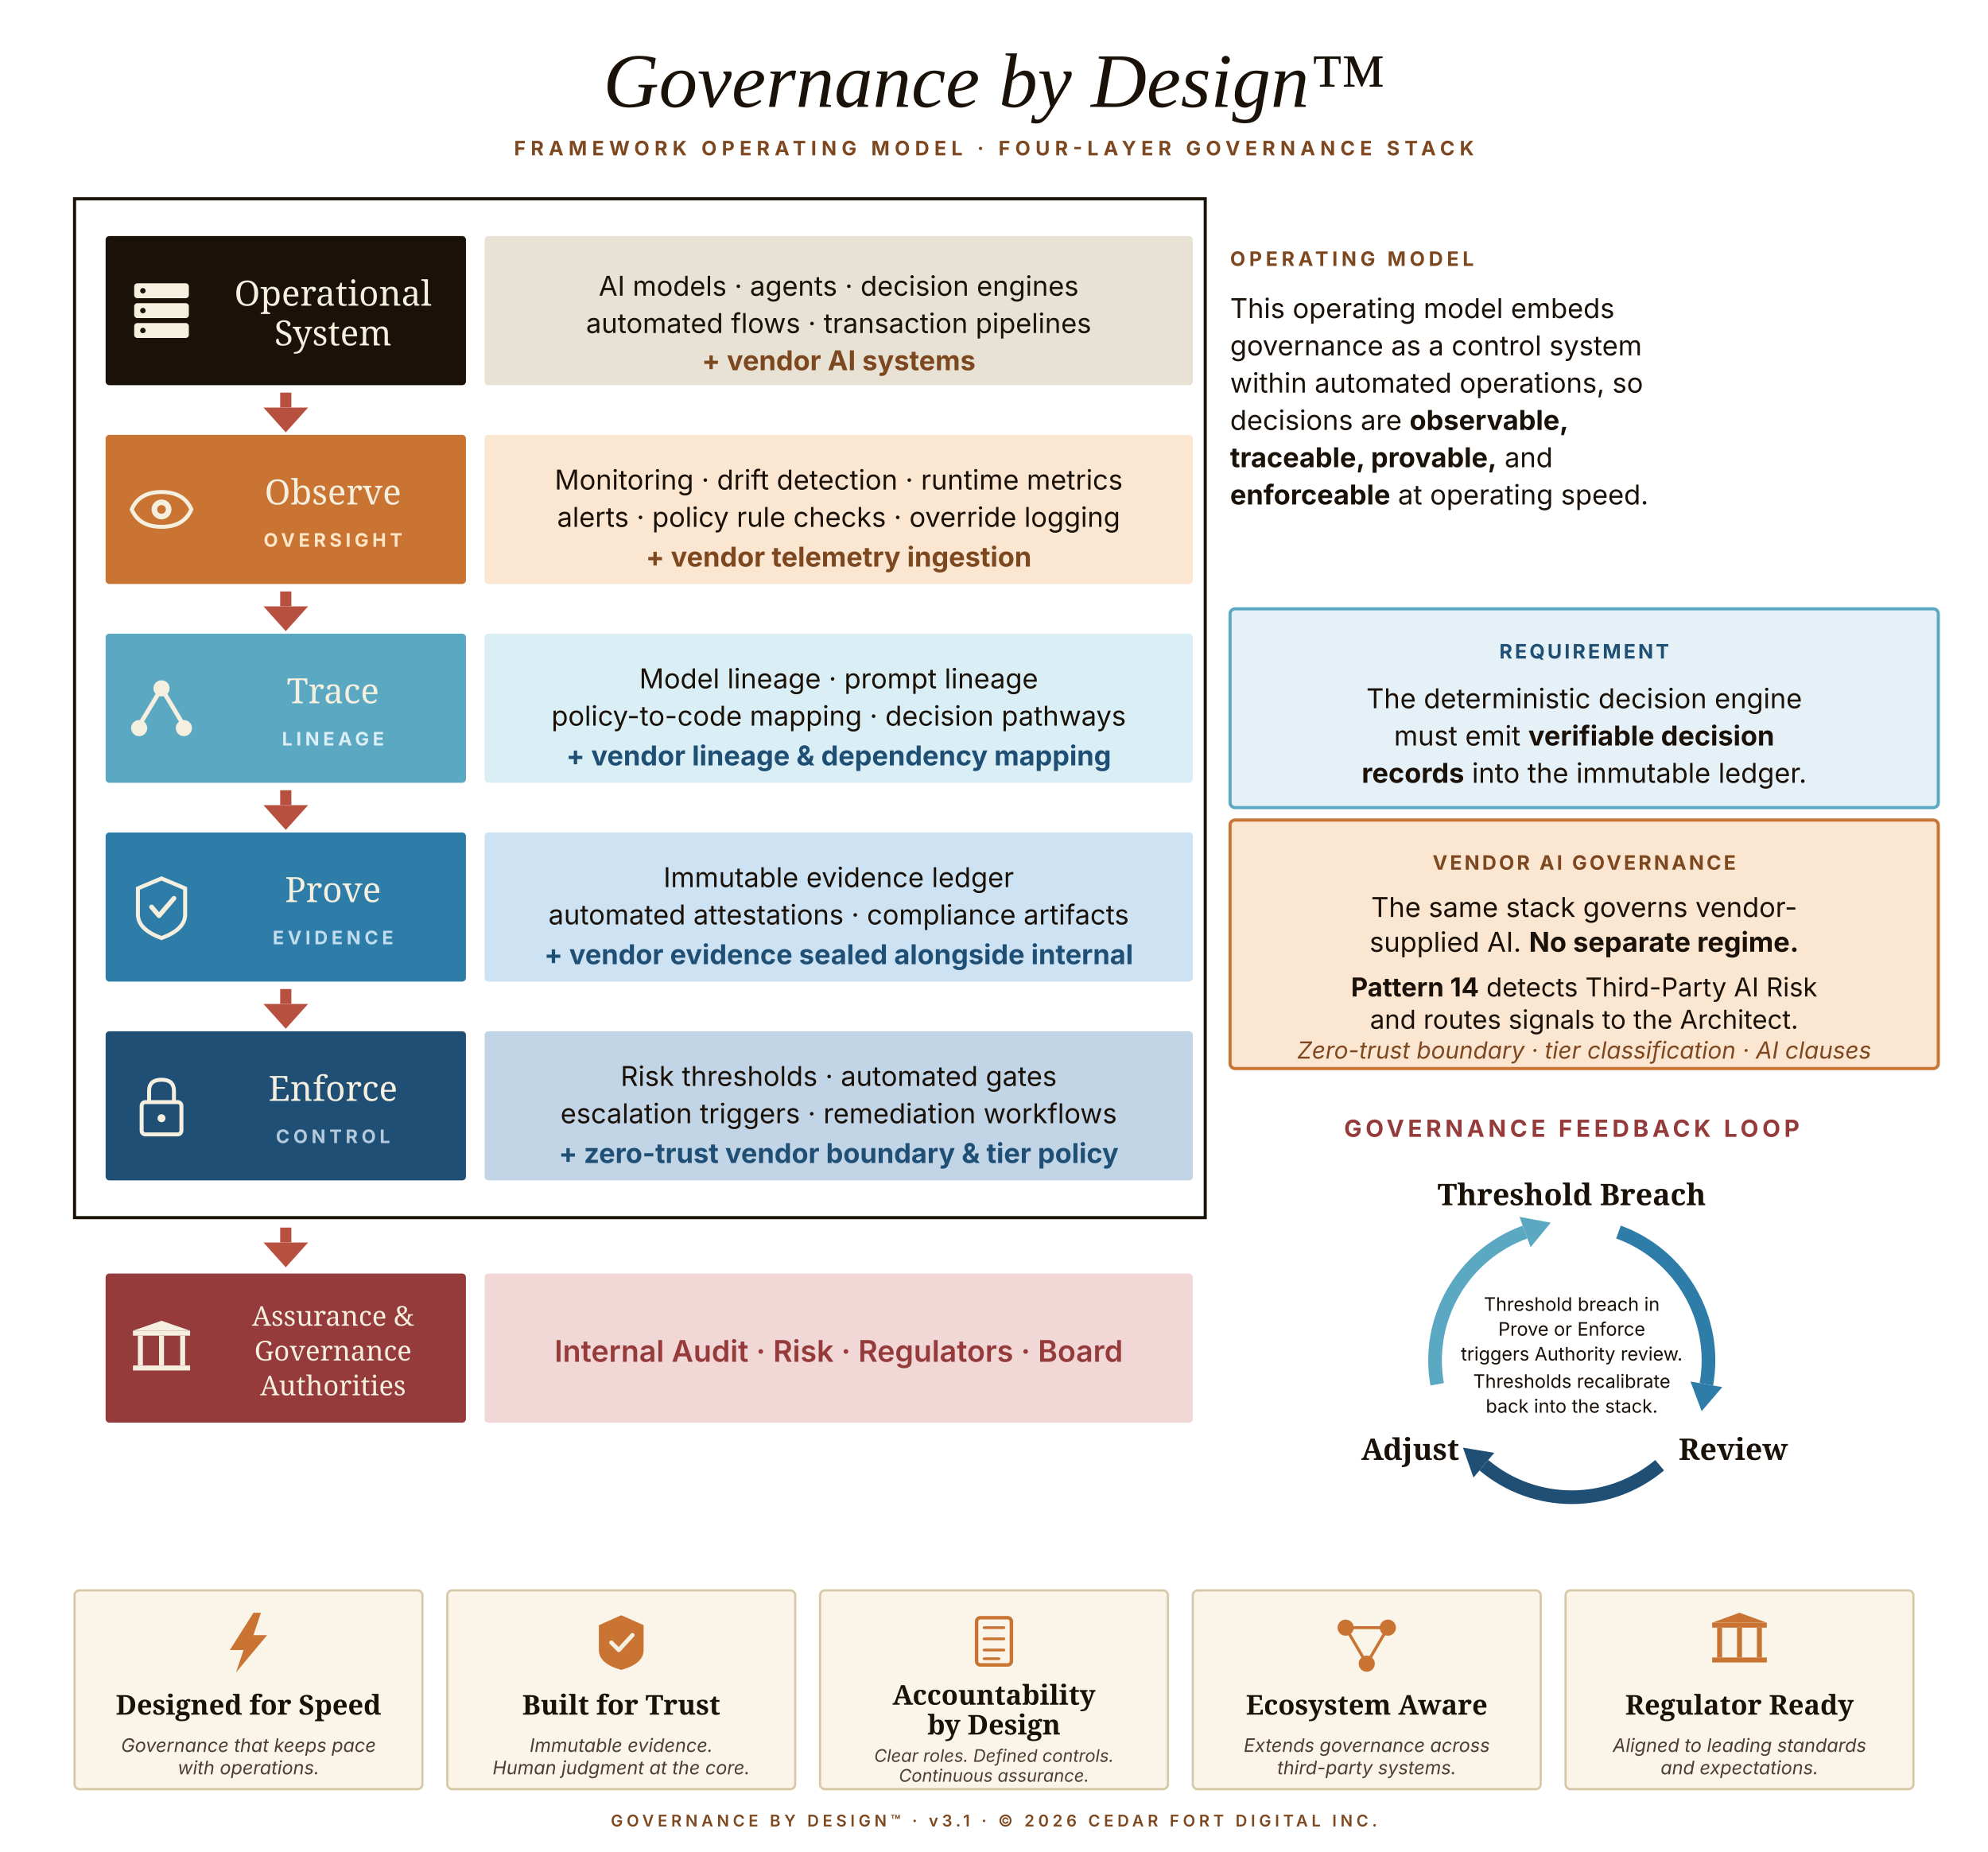
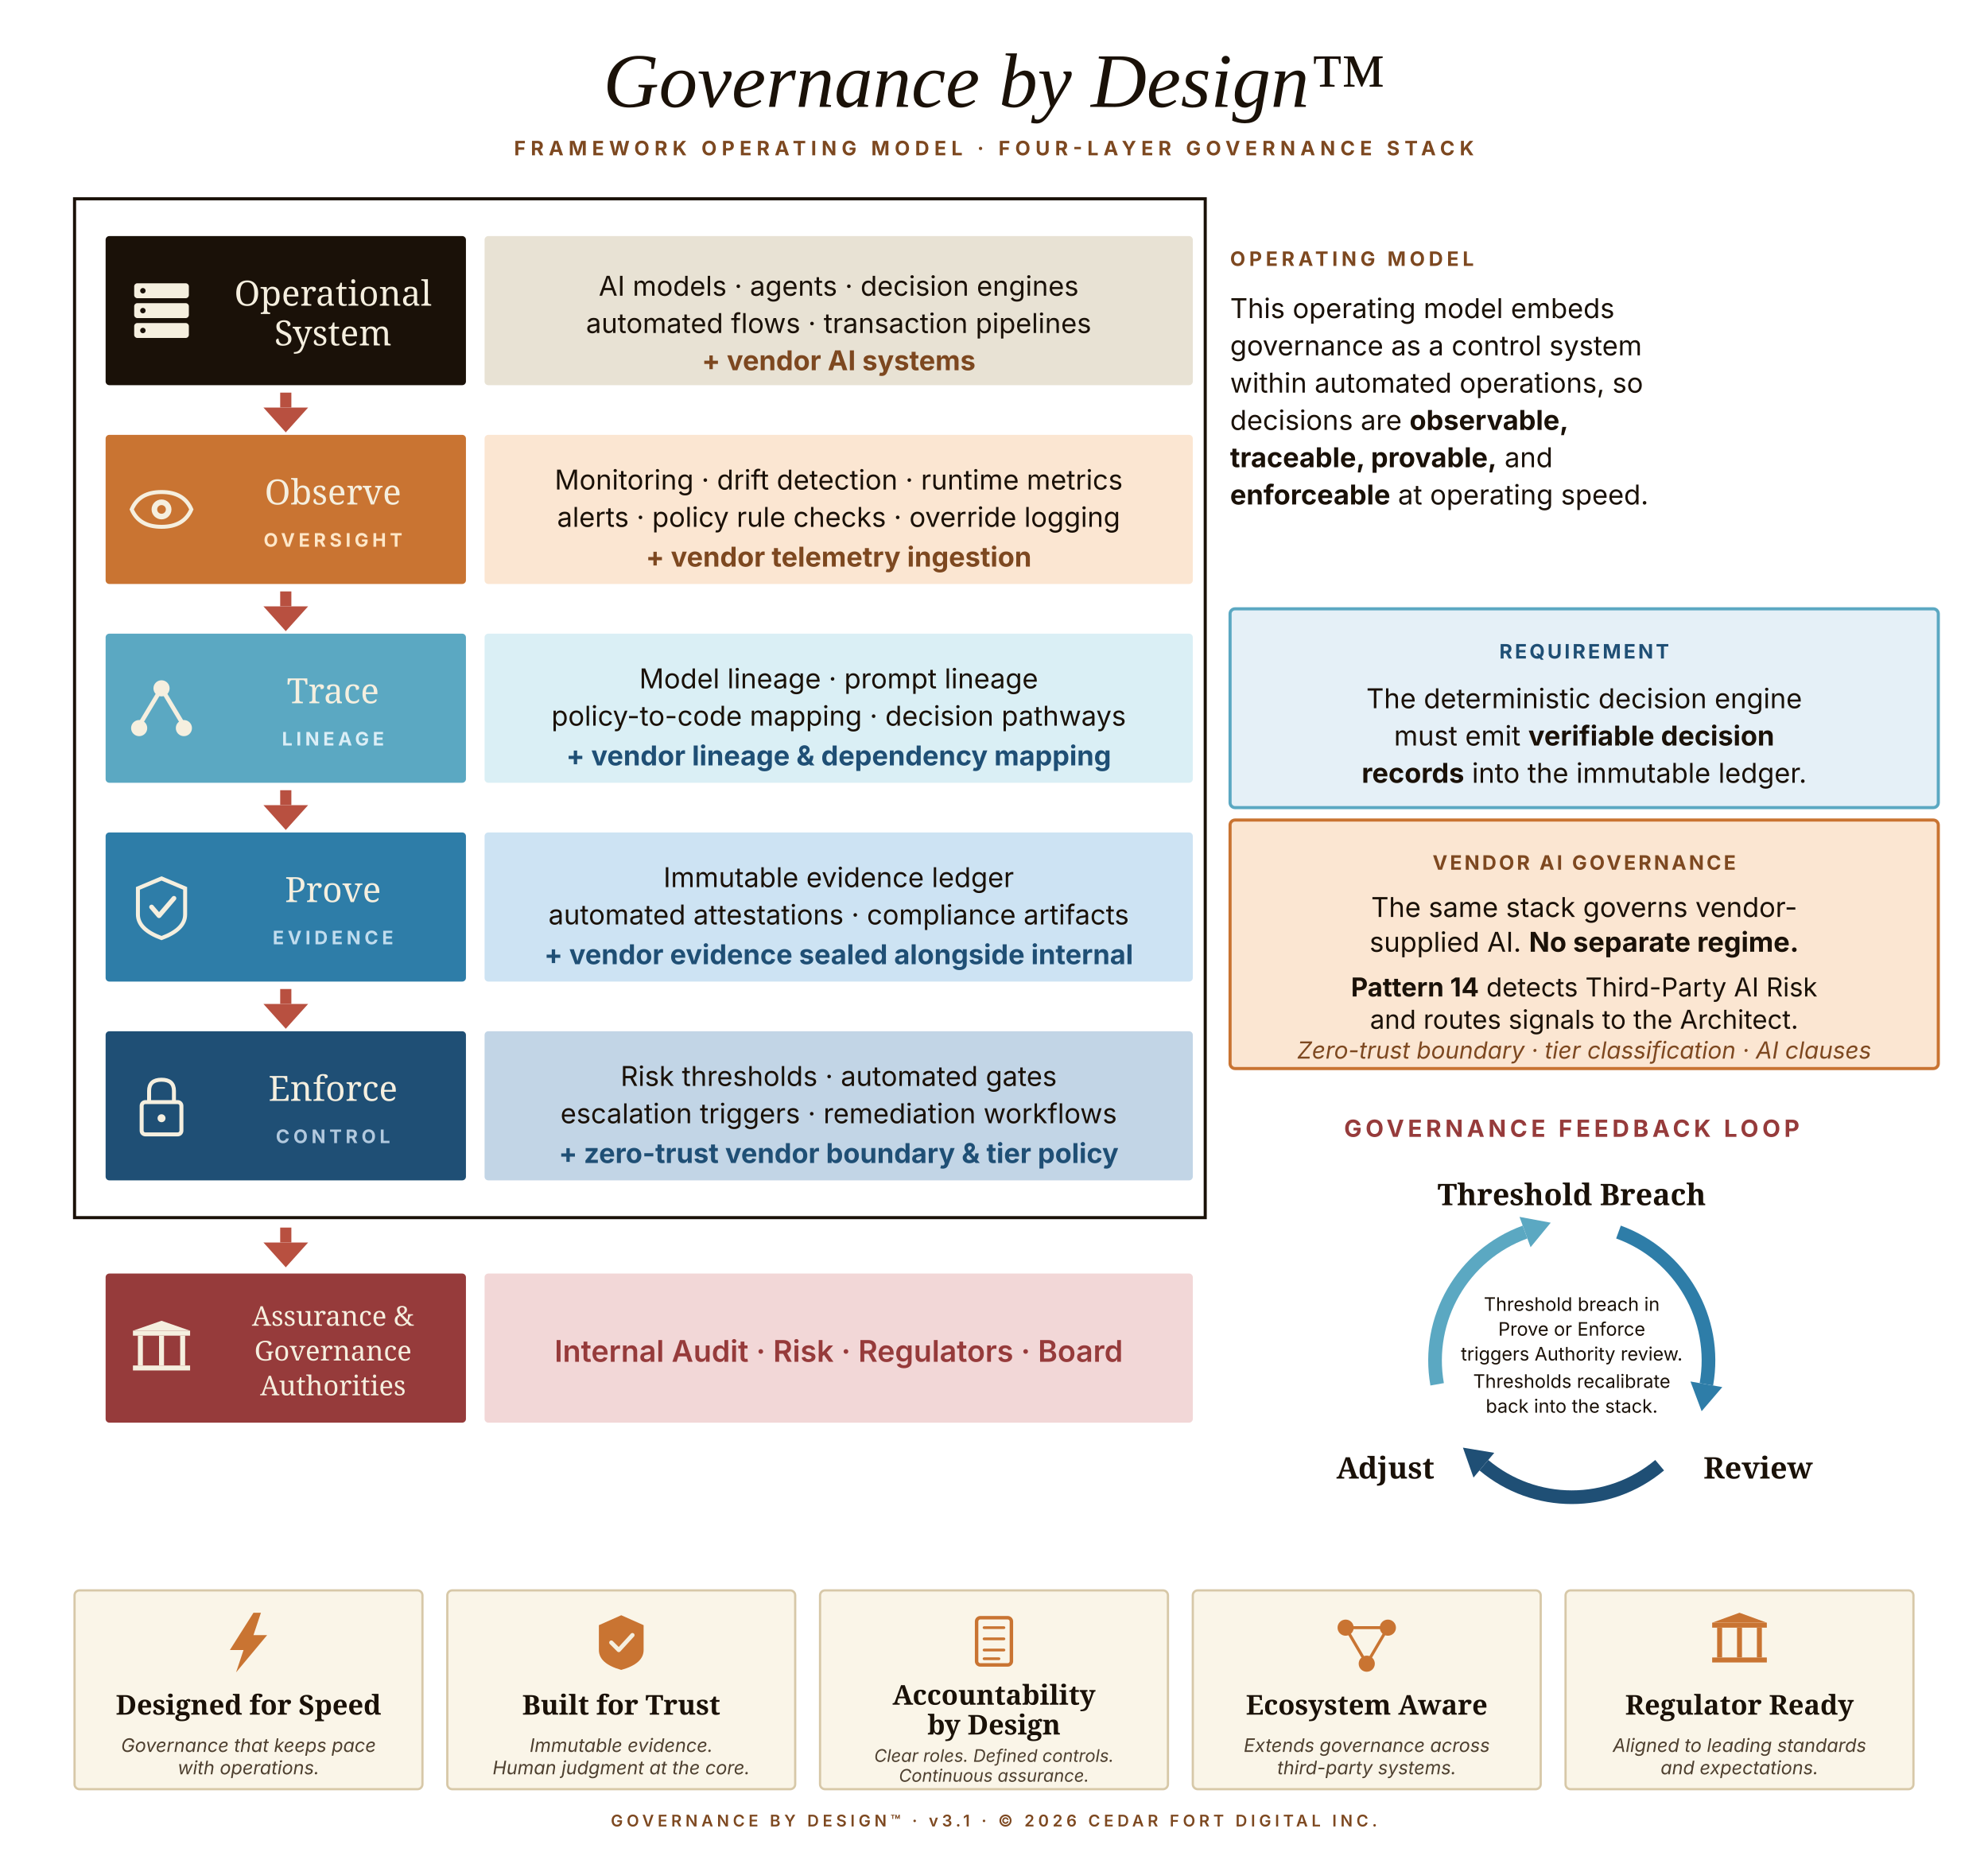
<svg xmlns="http://www.w3.org/2000/svg" viewBox="0 0 1600 1490" font-family="-apple-system, BlinkMacSystemFont, 'Segoe UI', 'Inter', Arial, sans-serif">
  <text x="800" y="86" text-anchor="middle" font-family="'Fraunces', Georgia, 'Times New Roman', serif" font-style="italic" font-size="62" font-weight="500" fill="#1A1108">Governance by Design™</text>
  <text x="800" y="125" text-anchor="middle" font-size="16" font-weight="700" letter-spacing="4" fill="#7D4820">FRAMEWORK OPERATING MODEL · FOUR-LAYER GOVERNANCE STACK</text>
  <rect x="60" y="160" width="910" height="820" fill="none" stroke="#1A1108" stroke-width="2.5" />
  <g transform="translate(85 190)">
    <rect width="290" height="120" rx="3" fill="#1A1108" />
    <g transform="translate(45 60)" fill="#F5EFDF">
      <rect x="-22" y="-22" width="44" height="12" rx="2.5" />
      <rect x="-22" y="-6" width="44" height="12" rx="2.5" />
      <rect x="-22" y="10" width="44" height="12" rx="2.5" />
      <circle cx="-15" cy="-16" r="2.2" fill="#1A1108" />
      <circle cx="-15" cy="0" r="2.2" fill="#1A1108" />
      <circle cx="-15" cy="16" r="2.2" fill="#1A1108" />
    </g>
    <text x="183" y="56" text-anchor="middle" font-family="'Fraunces', Georgia, serif" font-size="28" font-weight="500" fill="#F5EFDF">Operational</text>
    <text x="183" y="88" text-anchor="middle" font-family="'Fraunces', Georgia, serif" font-size="28" font-weight="500" fill="#F5EFDF">System</text>
  </g>
  <g transform="translate(390 190)">
    <rect width="570" height="120" rx="3" fill="#E8E2D4" />
    <text x="285" y="48" text-anchor="middle" font-size="22" fill="#1A1108">AI models · agents · decision engines</text>
    <text x="285" y="78" text-anchor="middle" font-size="22" fill="#1A1108">automated flows · transaction pipelines</text>
    <text x="285" y="108" text-anchor="middle" font-size="22" font-weight="700" fill="#7D4820">+ vendor AI systems</text>
  </g>
  <line x1="230" y1="316" x2="230" y2="328" stroke="#B85040" stroke-width="9" stroke-linecap="butt" />
  <polygon points="212,328 248,328 230,348" fill="#B85040" />
  <g transform="translate(85 350)">
    <rect width="290" height="120" rx="3" fill="#C97432" />
    <g transform="translate(45 60)">
      <path d="M -24 0 Q -18 -14 0 -14 Q 18 -14 24 0 Q 18 14 0 14 Q -18 14 -24 0 Z" fill="none" stroke="#F5EFDF" stroke-width="3.2" />
      <circle cx="0" cy="0" r="8" fill="#F5EFDF" />
      <circle cx="0" cy="0" r="3.5" fill="#C97432" />
    </g>
    <text x="183" y="56" text-anchor="middle" font-family="'Fraunces', Georgia, serif" font-size="28" font-weight="500" fill="#F5EFDF">Observe</text>
    <text x="183" y="90" text-anchor="middle" font-size="15" font-weight="700" letter-spacing="3" fill="#FFE7C8">OVERSIGHT</text>
  </g>
  <g transform="translate(390 350)">
    <rect width="570" height="120" rx="3" fill="#FBE6D2" />
    <text x="285" y="44" text-anchor="middle" font-size="22" fill="#1A1108">Monitoring · drift detection · runtime metrics</text>
    <text x="285" y="74" text-anchor="middle" font-size="22" fill="#1A1108">alerts · policy rule checks · override logging</text>
    <text x="285" y="106" text-anchor="middle" font-size="22" font-weight="700" fill="#7D4820">+ vendor telemetry ingestion</text>
  </g>
  <line x1="230" y1="476" x2="230" y2="488" stroke="#B85040" stroke-width="9" stroke-linecap="butt" />
  <polygon points="212,488 248,488 230,508" fill="#B85040" />
  <g transform="translate(85 510)">
    <rect width="290" height="120" rx="3" fill="#5BA8C2" />
    <g transform="translate(45 60)">
      <line x1="0" y1="-16" x2="-18" y2="14" stroke="#F5EFDF" stroke-width="3.5" stroke-linecap="round" />
      <line x1="0" y1="-16" x2="18" y2="14" stroke="#F5EFDF" stroke-width="3.5" stroke-linecap="round" />
      <circle cx="0" cy="-16" r="6.5" fill="#F5EFDF" />
      <circle cx="-18" cy="16" r="6.5" fill="#F5EFDF" />
      <circle cx="18" cy="16" r="6.5" fill="#F5EFDF" />
    </g>
    <text x="183" y="56" text-anchor="middle" font-family="'Fraunces', Georgia, serif" font-size="28" font-weight="500" fill="#F5EFDF">Trace</text>
    <text x="183" y="90" text-anchor="middle" font-size="15" font-weight="700" letter-spacing="3" fill="#DBEEF6">LINEAGE</text>
  </g>
  <g transform="translate(390 510)">
    <rect width="570" height="120" rx="3" fill="#DAEFF5" />
    <text x="285" y="44" text-anchor="middle" font-size="22" fill="#1A1108">Model lineage · prompt lineage</text>
    <text x="285" y="74" text-anchor="middle" font-size="22" fill="#1A1108">policy-to-code mapping · decision pathways</text>
    <text x="285" y="106" text-anchor="middle" font-size="22" font-weight="700" fill="#1F4F75">+ vendor lineage &amp; dependency mapping</text>
  </g>
  <line x1="230" y1="636" x2="230" y2="648" stroke="#B85040" stroke-width="9" stroke-linecap="butt" />
  <polygon points="212,648 248,648 230,668" fill="#B85040" />
  <g transform="translate(85 670)">
    <rect width="290" height="120" rx="3" fill="#2E7DA8" />
    <g transform="translate(45 60)">
      <path d="M 0 -23 L 19 -15 L 19 6 Q 19 18 0 25 Q -19 18 -19 6 L -19 -15 Z" fill="none" stroke="#F5EFDF" stroke-width="3.2" />
      <path d="M -8 0 L -2 7 L 10 -7" fill="none" stroke="#F5EFDF" stroke-width="3.8" stroke-linecap="round" stroke-linejoin="round" />
    </g>
    <text x="183" y="56" text-anchor="middle" font-family="'Fraunces', Georgia, serif" font-size="28" font-weight="500" fill="#F5EFDF">Prove</text>
    <text x="183" y="90" text-anchor="middle" font-size="15" font-weight="700" letter-spacing="3" fill="#C0DCEE">EVIDENCE</text>
  </g>
  <g transform="translate(390 670)">
    <rect width="570" height="120" rx="3" fill="#CDE3F3" />
    <text x="285" y="44" text-anchor="middle" font-size="22" fill="#1A1108">Immutable evidence ledger</text>
    <text x="285" y="74" text-anchor="middle" font-size="22" fill="#1A1108">automated attestations · compliance artifacts</text>
    <text x="285" y="106" text-anchor="middle" font-size="22" font-weight="700" fill="#1F4F75">+ vendor evidence sealed alongside internal</text>
  </g>
  <line x1="230" y1="796" x2="230" y2="808" stroke="#B85040" stroke-width="9" stroke-linecap="butt" />
  <polygon points="212,808 248,808 230,828" fill="#B85040" />
  <g transform="translate(85 830)">
    <rect width="290" height="120" rx="3" fill="#1F4F75" />
    <g transform="translate(45 60)">
      <rect x="-16" y="-3" width="32" height="26" rx="3" fill="none" stroke="#F5EFDF" stroke-width="3.2" />
      <path d="M -10 -3 L -10 -12 Q -10 -21 0 -21 Q 10 -21 10 -12 L 10 -3" fill="none" stroke="#F5EFDF" stroke-width="3.2" />
      <circle cx="0" cy="10" r="3.2" fill="#F5EFDF" />
    </g>
    <text x="183" y="56" text-anchor="middle" font-family="'Fraunces', Georgia, serif" font-size="28" font-weight="500" fill="#F5EFDF">Enforce</text>
    <text x="183" y="90" text-anchor="middle" font-size="15" font-weight="700" letter-spacing="3" fill="#B2C9DE">CONTROL</text>
  </g>
  <g transform="translate(390 830)">
    <rect width="570" height="120" rx="3" fill="#C2D5E6" />
    <text x="285" y="44" text-anchor="middle" font-size="22" fill="#1A1108">Risk thresholds · automated gates</text>
    <text x="285" y="74" text-anchor="middle" font-size="22" fill="#1A1108">escalation triggers · remediation workflows</text>
    <text x="285" y="106" text-anchor="middle" font-size="22" font-weight="700" fill="#1F4F75">+ zero-trust vendor boundary &amp; tier policy</text>
  </g>
  <line x1="230" y1="988" x2="230" y2="1000" stroke="#B85040" stroke-width="9" stroke-linecap="butt" />
  <polygon points="212,1000 248,1000 230,1020" fill="#B85040" />
  <g transform="translate(85 1025)">
    <rect width="290" height="120" rx="3" fill="#963B3B" />
    <g transform="translate(45 60)" fill="#F5EFDF">
      <path d="M -23 -14 L 0 -22 L 23 -14 Z" />
      <rect x="-23" y="-14" width="46" height="4" />
      <rect x="-19" y="-10" width="4" height="24" />
      <rect x="-2" y="-10" width="4" height="24" />
      <rect x="15" y="-10" width="4" height="24" />
      <rect x="-23" y="14" width="46" height="4" />
    </g>
    <text x="183" y="42" text-anchor="middle" font-family="'Fraunces', Georgia, serif" font-size="22" font-weight="500" fill="#F5EFDF">Assurance &amp;</text>
    <text x="183" y="70" text-anchor="middle" font-family="'Fraunces', Georgia, serif" font-size="22" font-weight="500" fill="#F5EFDF">Governance</text>
    <text x="183" y="98" text-anchor="middle" font-family="'Fraunces', Georgia, serif" font-size="22" font-weight="500" fill="#F5EFDF">Authorities</text>
  </g>
  <g transform="translate(390 1025)">
    <rect width="570" height="120" rx="3" fill="#F2D7D7" />
    <text x="285" y="71" text-anchor="middle" font-size="24" font-weight="600" fill="#963B3B">Internal Audit · Risk · Regulators · Board</text>
  </g>
  <g transform="translate(990 190)">
    <text x="0" y="24" font-size="16" font-weight="700" letter-spacing="3" fill="#7D4820">OPERATING MODEL</text>
    <text x="0" y="66" font-size="22" fill="#1A1108">This operating model embeds</text>
    <text x="0" y="96" font-size="22" fill="#1A1108">governance as a control system</text>
    <text x="0" y="126" font-size="22" fill="#1A1108">within automated operations, so</text>
    <text x="0" y="156" font-size="22" fill="#1A1108">decisions are <tspan font-weight="700">observable,</tspan>
    </text>
    <text x="0" y="186" font-size="22" fill="#1A1108">
      <tspan font-weight="700">traceable, provable,</tspan> and</text>
    <text x="0" y="216" font-size="22" fill="#1A1108">
      <tspan font-weight="700">enforceable</tspan> at operating speed.</text>
  </g>
  <g transform="translate(990 490)">
    <rect width="570" height="160" rx="4" fill="#E5F0F7" stroke="#5BA8C2" stroke-width="2.5" />
    <text x="285" y="40" text-anchor="middle" font-size="16" font-weight="700" letter-spacing="2" fill="#1F4F75">REQUIREMENT</text>
    <text x="285" y="80" text-anchor="middle" font-size="22" fill="#1A1108">The deterministic decision engine</text>
    <text x="285" y="110" text-anchor="middle" font-size="22" fill="#1A1108">must emit <tspan font-weight="700">verifiable decision</tspan>
    </text>
    <text x="285" y="140" text-anchor="middle" font-size="22" fill="#1A1108">
      <tspan font-weight="700">records</tspan> into the immutable ledger.</text>
  </g>
  <g transform="translate(990 660)">
    <rect width="570" height="200" rx="4" fill="#FBE6D2" stroke="#C97432" stroke-width="2.5" />
    <text x="285" y="40" text-anchor="middle" font-size="16" font-weight="700" letter-spacing="2" fill="#7D4820">VENDOR AI GOVERNANCE</text>
    <text x="285" y="78" text-anchor="middle" font-size="22" fill="#1A1108">The same stack governs vendor-</text>
    <text x="285" y="106" text-anchor="middle" font-size="22" fill="#1A1108">supplied AI. <tspan font-weight="700">No separate regime.</tspan>
    </text>
    <text x="285" y="142" text-anchor="middle" font-size="21" fill="#1A1108">
      <tspan font-weight="700">Pattern 14</tspan> detects Third-Party AI Risk</text>
    <text x="285" y="168" text-anchor="middle" font-size="21" fill="#1A1108">and routes signals to the Architect.</text>
    <text x="285" y="192" text-anchor="middle" font-size="19" fill="#7D4820" font-style="italic">Zero-trust boundary · tier classification · AI clauses</text>
  </g>
  <text x="1265" y="915" text-anchor="middle" font-size="19" font-weight="700" letter-spacing="3" fill="#963B3B">GOVERNANCE FEEDBACK LOOP</text>
  <g transform="translate(1265 1095)">
    <text x="0" y="-125" text-anchor="middle" font-family="'Fraunces', Georgia, serif" font-size="24" font-weight="600" fill="#1A1108">Threshold Breach</text>
-     <text x="130" y="80" text-anchor="middle" font-family="'Fraunces', Georgia, serif" font-size="24" font-weight="600" fill="#1A1108">Review</text>
-     <text x="-130" y="80" text-anchor="middle" font-family="'Fraunces', Georgia, serif" font-size="24" font-weight="600" fill="#1A1108">Adjust</text>
+     <text x="150" y="95" text-anchor="middle" font-family="'Fraunces', Georgia, serif" font-size="24" font-weight="600" fill="#1A1108">Review</text>
+     <text x="-150" y="95" text-anchor="middle" font-family="'Fraunces', Georgia, serif" font-size="24" font-weight="600" fill="#1A1108">Adjust</text>
    <path d="M 37.6 -103.4 A 110 110 0 0 1 108.35 19.14" fill="none" stroke="#2E7DA8" stroke-width="11" stroke-linecap="butt" />
    <g transform="translate(108.35 19.14) rotate(10)">
      <polygon points="0,22 -13,0 13,0" fill="#2E7DA8" />
    </g>
    <path d="M 70.73 84.26 A 110 110 0 0 1 -70.73 84.26" fill="none" stroke="#1F4F75" stroke-width="11" stroke-linecap="butt" />
    <g transform="translate(-70.73 84.26) rotate(130)">
      <polygon points="0,22 -13,0 13,0" fill="#1F4F75" />
    </g>
    <path d="M -108.35 19.14 A 110 110 0 0 1 -37.6 -103.4" fill="none" stroke="#5BA8C2" stroke-width="11" stroke-linecap="butt" />
    <g transform="translate(-37.6 -103.4) rotate(250)">
      <polygon points="0,22 -13,0 13,0" fill="#5BA8C2" />
    </g>
    <text x="0" y="-40" text-anchor="middle" font-size="15" fill="#1A1108">Threshold breach in</text>
    <text x="0" y="-20" text-anchor="middle" font-size="15" fill="#1A1108">Prove or Enforce</text>
    <text x="0" y="0" text-anchor="middle" font-size="15" fill="#1A1108">triggers Authority review.</text>
    <text x="0" y="22" text-anchor="middle" font-size="15" fill="#1A1108">Thresholds recalibrate</text>
    <text x="0" y="42" text-anchor="middle" font-size="15" fill="#1A1108">back into the stack.</text>
  </g>
  <g transform="translate(60 1280)">
    <rect width="280" height="160" rx="4" fill="#FAF5E8" stroke="#D7C8A8" stroke-width="1.8" />
    <g transform="translate(140 42)" fill="#C97432">
      <path d="M 4 -24 L -15 6 L -4 6 L -10 24 L 15 -6 L 4 -6 L 10 -24 Z" />
    </g>
    <text x="140" y="100" text-anchor="middle" font-family="'Fraunces', Georgia, serif" font-size="22" font-weight="600" fill="#1A1108">Designed for Speed</text>
    <text x="140" y="130" text-anchor="middle" font-size="15" font-style="italic" fill="#4D3F2F">Governance that keeps pace</text>
    <text x="140" y="148" text-anchor="middle" font-size="15" font-style="italic" fill="#4D3F2F">with operations.</text>
  </g>
  <g transform="translate(360 1280)">
    <rect width="280" height="160" rx="4" fill="#FAF5E8" stroke="#D7C8A8" stroke-width="1.8" />
    <g transform="translate(140 42)">
      <path d="M 0 -22 L 18 -14 L 18 6 Q 18 17 0 22 Q -18 17 -18 6 L -18 -14 Z" fill="#C97432" />
      <path d="M -8 0 L -2 6 L 9 -6" fill="none" stroke="#F5EFDF" stroke-width="3.4" stroke-linecap="round" stroke-linejoin="round" />
    </g>
    <text x="140" y="100" text-anchor="middle" font-family="'Fraunces', Georgia, serif" font-size="22" font-weight="600" fill="#1A1108">Built for Trust</text>
    <text x="140" y="130" text-anchor="middle" font-size="15" font-style="italic" fill="#4D3F2F">Immutable evidence.</text>
    <text x="140" y="148" text-anchor="middle" font-size="15" font-style="italic" fill="#4D3F2F">Human judgment at the core.</text>
  </g>
  <g transform="translate(660 1280)">
    <rect width="280" height="160" rx="4" fill="#FAF5E8" stroke="#D7C8A8" stroke-width="1.8" />
    <g transform="translate(140 42)">
      <rect x="-14" y="-20" width="28" height="38" rx="3" fill="none" stroke="#C97432" stroke-width="2.8" />
      <line x1="-8" y1="-12" x2="8" y2="-12" stroke="#C97432" stroke-width="2.2" stroke-linecap="round" />
      <line x1="-8" y1="-3" x2="8" y2="-3" stroke="#C97432" stroke-width="2.2" stroke-linecap="round" />
      <line x1="-8" y1="6" x2="8" y2="6" stroke="#C97432" stroke-width="2.2" stroke-linecap="round" />
      <line x1="-8" y1="13" x2="4" y2="13" stroke="#C97432" stroke-width="2.2" stroke-linecap="round" />
    </g>
    <text x="140" y="92" text-anchor="middle" font-family="'Fraunces', Georgia, serif" font-size="22" font-weight="600" fill="#1A1108">Accountability</text>
    <text x="140" y="116" text-anchor="middle" font-family="'Fraunces', Georgia, serif" font-size="22" font-weight="600" fill="#1A1108">by Design</text>
    <text x="140" y="138" text-anchor="middle" font-size="14" font-style="italic" fill="#4D3F2F">Clear roles. Defined controls.</text>
    <text x="140" y="154" text-anchor="middle" font-size="14" font-style="italic" fill="#4D3F2F">Continuous assurance.</text>
  </g>
  <g transform="translate(960 1280)">
    <rect width="280" height="160" rx="4" fill="#FAF5E8" stroke="#D7C8A8" stroke-width="1.8" />
    <g transform="translate(140 42)">
      <line x1="-17" y1="-12" x2="17" y2="-12" stroke="#C97432" stroke-width="2.4" />
      <line x1="-17" y1="-12" x2="0" y2="17" stroke="#C97432" stroke-width="2.4" />
      <line x1="17" y1="-12" x2="0" y2="17" stroke="#C97432" stroke-width="2.4" />
      <circle cx="-17" cy="-12" r="6.5" fill="#C97432" />
      <circle cx="17" cy="-12" r="6.5" fill="#C97432" />
      <circle cx="0" cy="17" r="6.5" fill="#C97432" />
    </g>
    <text x="140" y="100" text-anchor="middle" font-family="'Fraunces', Georgia, serif" font-size="22" font-weight="600" fill="#1A1108">Ecosystem Aware</text>
    <text x="140" y="130" text-anchor="middle" font-size="15" font-style="italic" fill="#4D3F2F">Extends governance across</text>
    <text x="140" y="148" text-anchor="middle" font-size="15" font-style="italic" fill="#4D3F2F">third-party systems.</text>
  </g>
  <g transform="translate(1260 1280)">
    <rect width="280" height="160" rx="4" fill="#FAF5E8" stroke="#D7C8A8" stroke-width="1.8" />
    <g transform="translate(140 42)" fill="#C97432">
      <path d="M -22 -16 L 0 -24 L 22 -16 Z" />
      <rect x="-22" y="-16" width="44" height="4" />
      <rect x="-18" y="-12" width="4" height="24" />
      <rect x="-2" y="-12" width="4" height="24" />
      <rect x="14" y="-12" width="4" height="24" />
      <rect x="-22" y="12" width="44" height="4" />
    </g>
    <text x="140" y="100" text-anchor="middle" font-family="'Fraunces', Georgia, serif" font-size="22" font-weight="600" fill="#1A1108">Regulator Ready</text>
    <text x="140" y="130" text-anchor="middle" font-size="15" font-style="italic" fill="#4D3F2F">Aligned to leading standards</text>
    <text x="140" y="148" text-anchor="middle" font-size="15" font-style="italic" fill="#4D3F2F">and expectations.</text>
  </g>
  <text x="800" y="1470" text-anchor="middle" font-size="13" font-weight="600" letter-spacing="3" fill="#7D4820">GOVERNANCE BY DESIGN™ · v3.1 · © 2026 CEDAR FORT DIGITAL INC.</text>
</svg>
